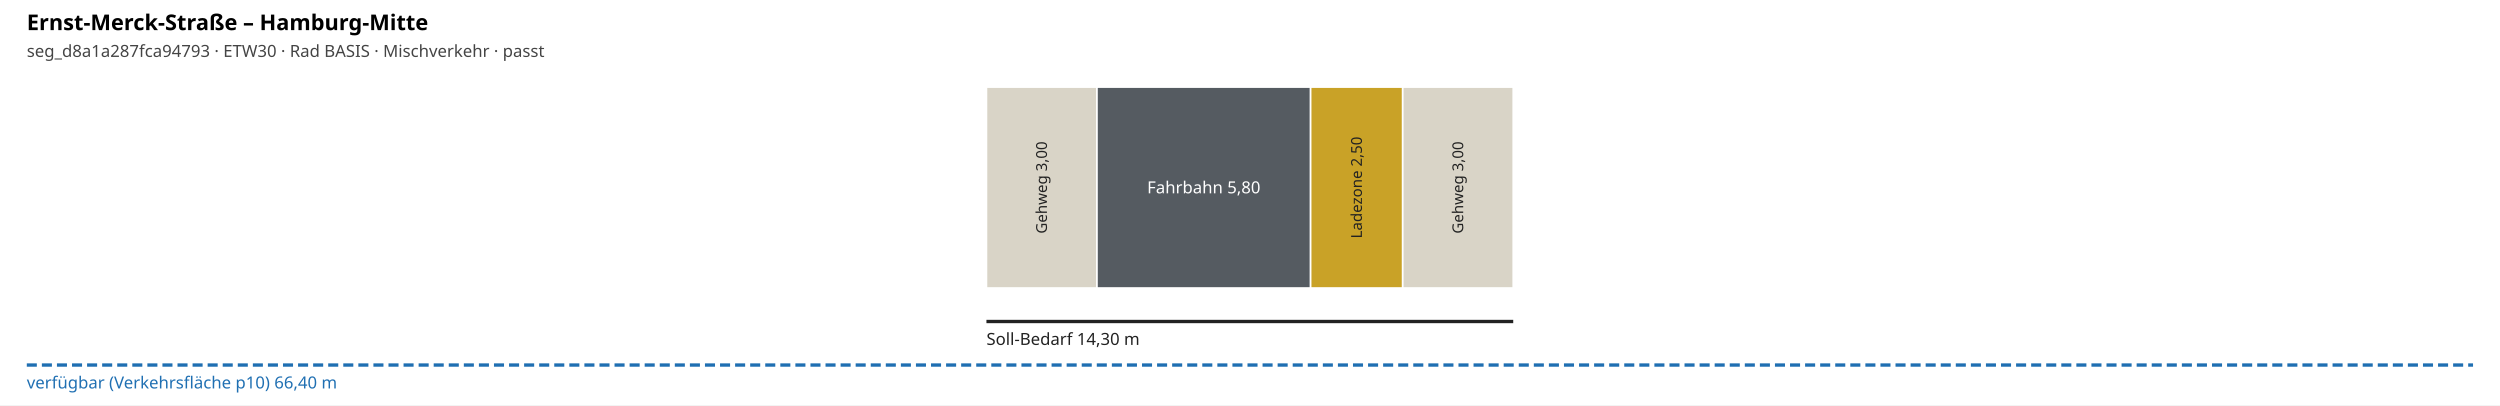
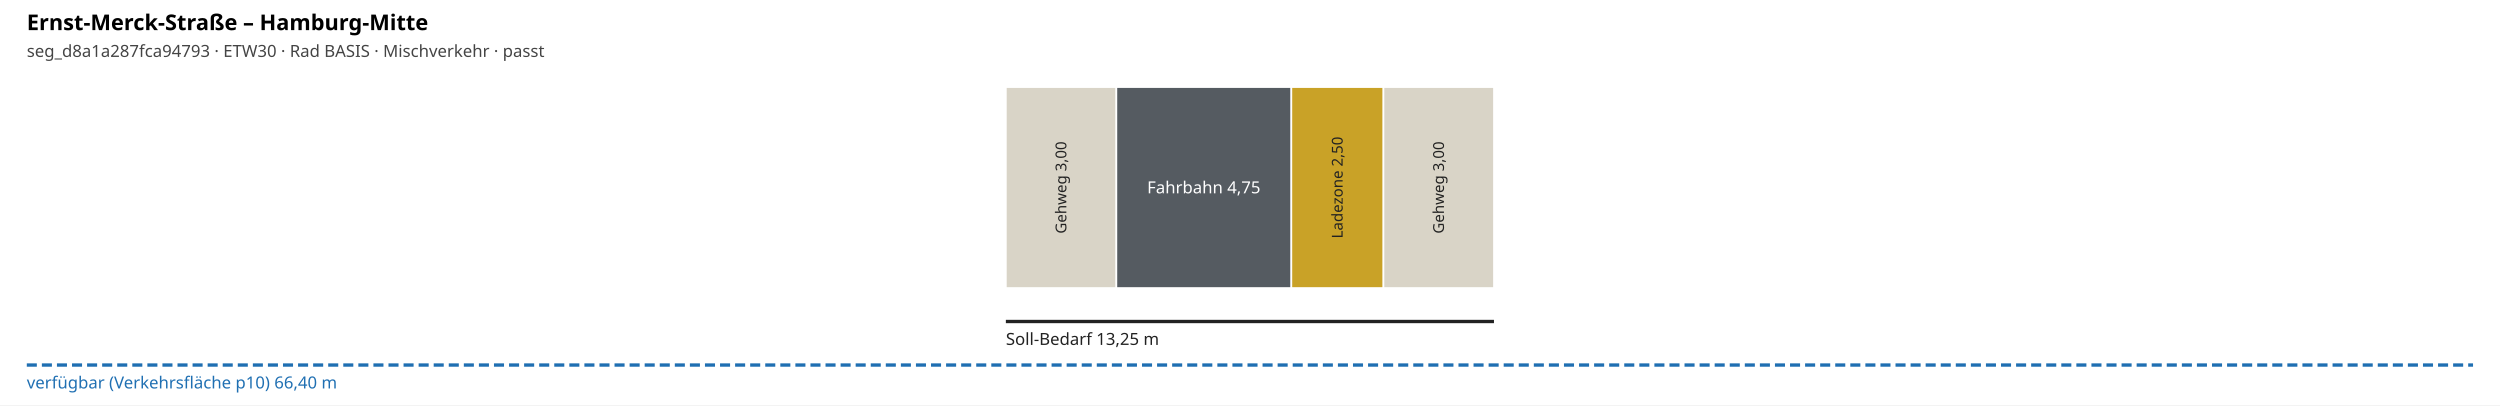
<svg xmlns="http://www.w3.org/2000/svg" width="1493" height="242" viewBox="0 0 1493 242" font-family="sans-serif" font-size="10">
  <rect x="0" y="0" width="1493" height="242" fill="#ffffff" />
  <text x="16.0" y="18" font-size="13" font-weight="bold">Ernst-Merck-Straße – Hamburg-Mitte</text>
  <text x="16.0" y="34" fill="#444">seg_d8a1a287fca94793 · ETW30 · Rad BASIS · Mischverkehr · passt</text>
-   <rect x="589.1" y="52.0" width="66.0" height="120.0" fill="#d9d4c7" stroke="#ffffff" stroke-width="1" data-element="sidewalk" data-width-m="3.00" />
-   <text transform="translate(622.1,112.0) rotate(-90)" text-anchor="middle" dominant-baseline="middle" fill="#222" font-size="9">Gehweg 3,00</text>
-   <rect x="655.1" y="52.0" width="127.6" height="120.0" fill="#555b61" stroke="#ffffff" stroke-width="1" data-element="carriageway" data-width-m="5.80" />
-   <text x="718.9" y="112.0" text-anchor="middle" dominant-baseline="middle" fill="#ffffff">Fahrbahn 5,80</text>
-   <rect x="782.7" y="52.0" width="55.0" height="120.0" fill="#c9a227" stroke="#ffffff" stroke-width="1" data-element="loading_zone" data-width-m="2.50" />
-   <text transform="translate(810.2,112.0) rotate(-90)" text-anchor="middle" dominant-baseline="middle" fill="#222" font-size="9">Ladezone 2,50</text>
-   <rect x="837.7" y="52.0" width="66.0" height="120.0" fill="#d9d4c7" stroke="#ffffff" stroke-width="1" data-element="sidewalk" data-width-m="3.00" />
-   <text transform="translate(870.7,112.0) rotate(-90)" text-anchor="middle" dominant-baseline="middle" fill="#222" font-size="9">Gehweg 3,00</text>
-   <text x="589.1" y="206.0" fill="#222">Soll-Bedarf 14,30 m</text>
-   <line x1="589.1" y1="192.0" x2="903.7" y2="192.0" stroke="#222" stroke-width="2" />
+   <rect x="600.7" y="52.0" width="66.0" height="120.0" fill="#d9d4c7" stroke="#ffffff" stroke-width="1" data-element="sidewalk" data-width-m="3.00" />
+   <text transform="translate(633.7,112.0) rotate(-90)" text-anchor="middle" dominant-baseline="middle" fill="#222" font-size="9">Gehweg 3,00</text>
+   <rect x="666.7" y="52.0" width="104.5" height="120.0" fill="#555b61" stroke="#ffffff" stroke-width="1" data-element="carriageway" data-width-m="4.75" />
+   <text x="718.9" y="112.0" text-anchor="middle" dominant-baseline="middle" fill="#ffffff">Fahrbahn 4,75</text>
+   <rect x="771.2" y="52.0" width="55.0" height="120.0" fill="#c9a227" stroke="#ffffff" stroke-width="1" data-element="loading_zone" data-width-m="2.50" />
+   <text transform="translate(798.7,112.0) rotate(-90)" text-anchor="middle" dominant-baseline="middle" fill="#222" font-size="9">Ladezone 2,50</text>
+   <rect x="826.2" y="52.0" width="66.0" height="120.0" fill="#d9d4c7" stroke="#ffffff" stroke-width="1" data-element="sidewalk" data-width-m="3.00" />
+   <text transform="translate(859.2,112.0) rotate(-90)" text-anchor="middle" dominant-baseline="middle" fill="#222" font-size="9">Gehweg 3,00</text>
+   <text x="600.7" y="206.0" fill="#222">Soll-Bedarf 13,25 m</text>
+   <line x1="600.7" y1="192.0" x2="892.2" y2="192.0" stroke="#222" stroke-width="2" />
  <line x1="16.0" y1="218.0" x2="1476.9" y2="218.0" stroke="#1f6fb2" stroke-width="2" stroke-dasharray="6 3" />
  <text x="16.0" y="232.0" fill="#1f6fb2">verfügbar (Verkehrsfläche p10) 66,40 m</text>
</svg>
